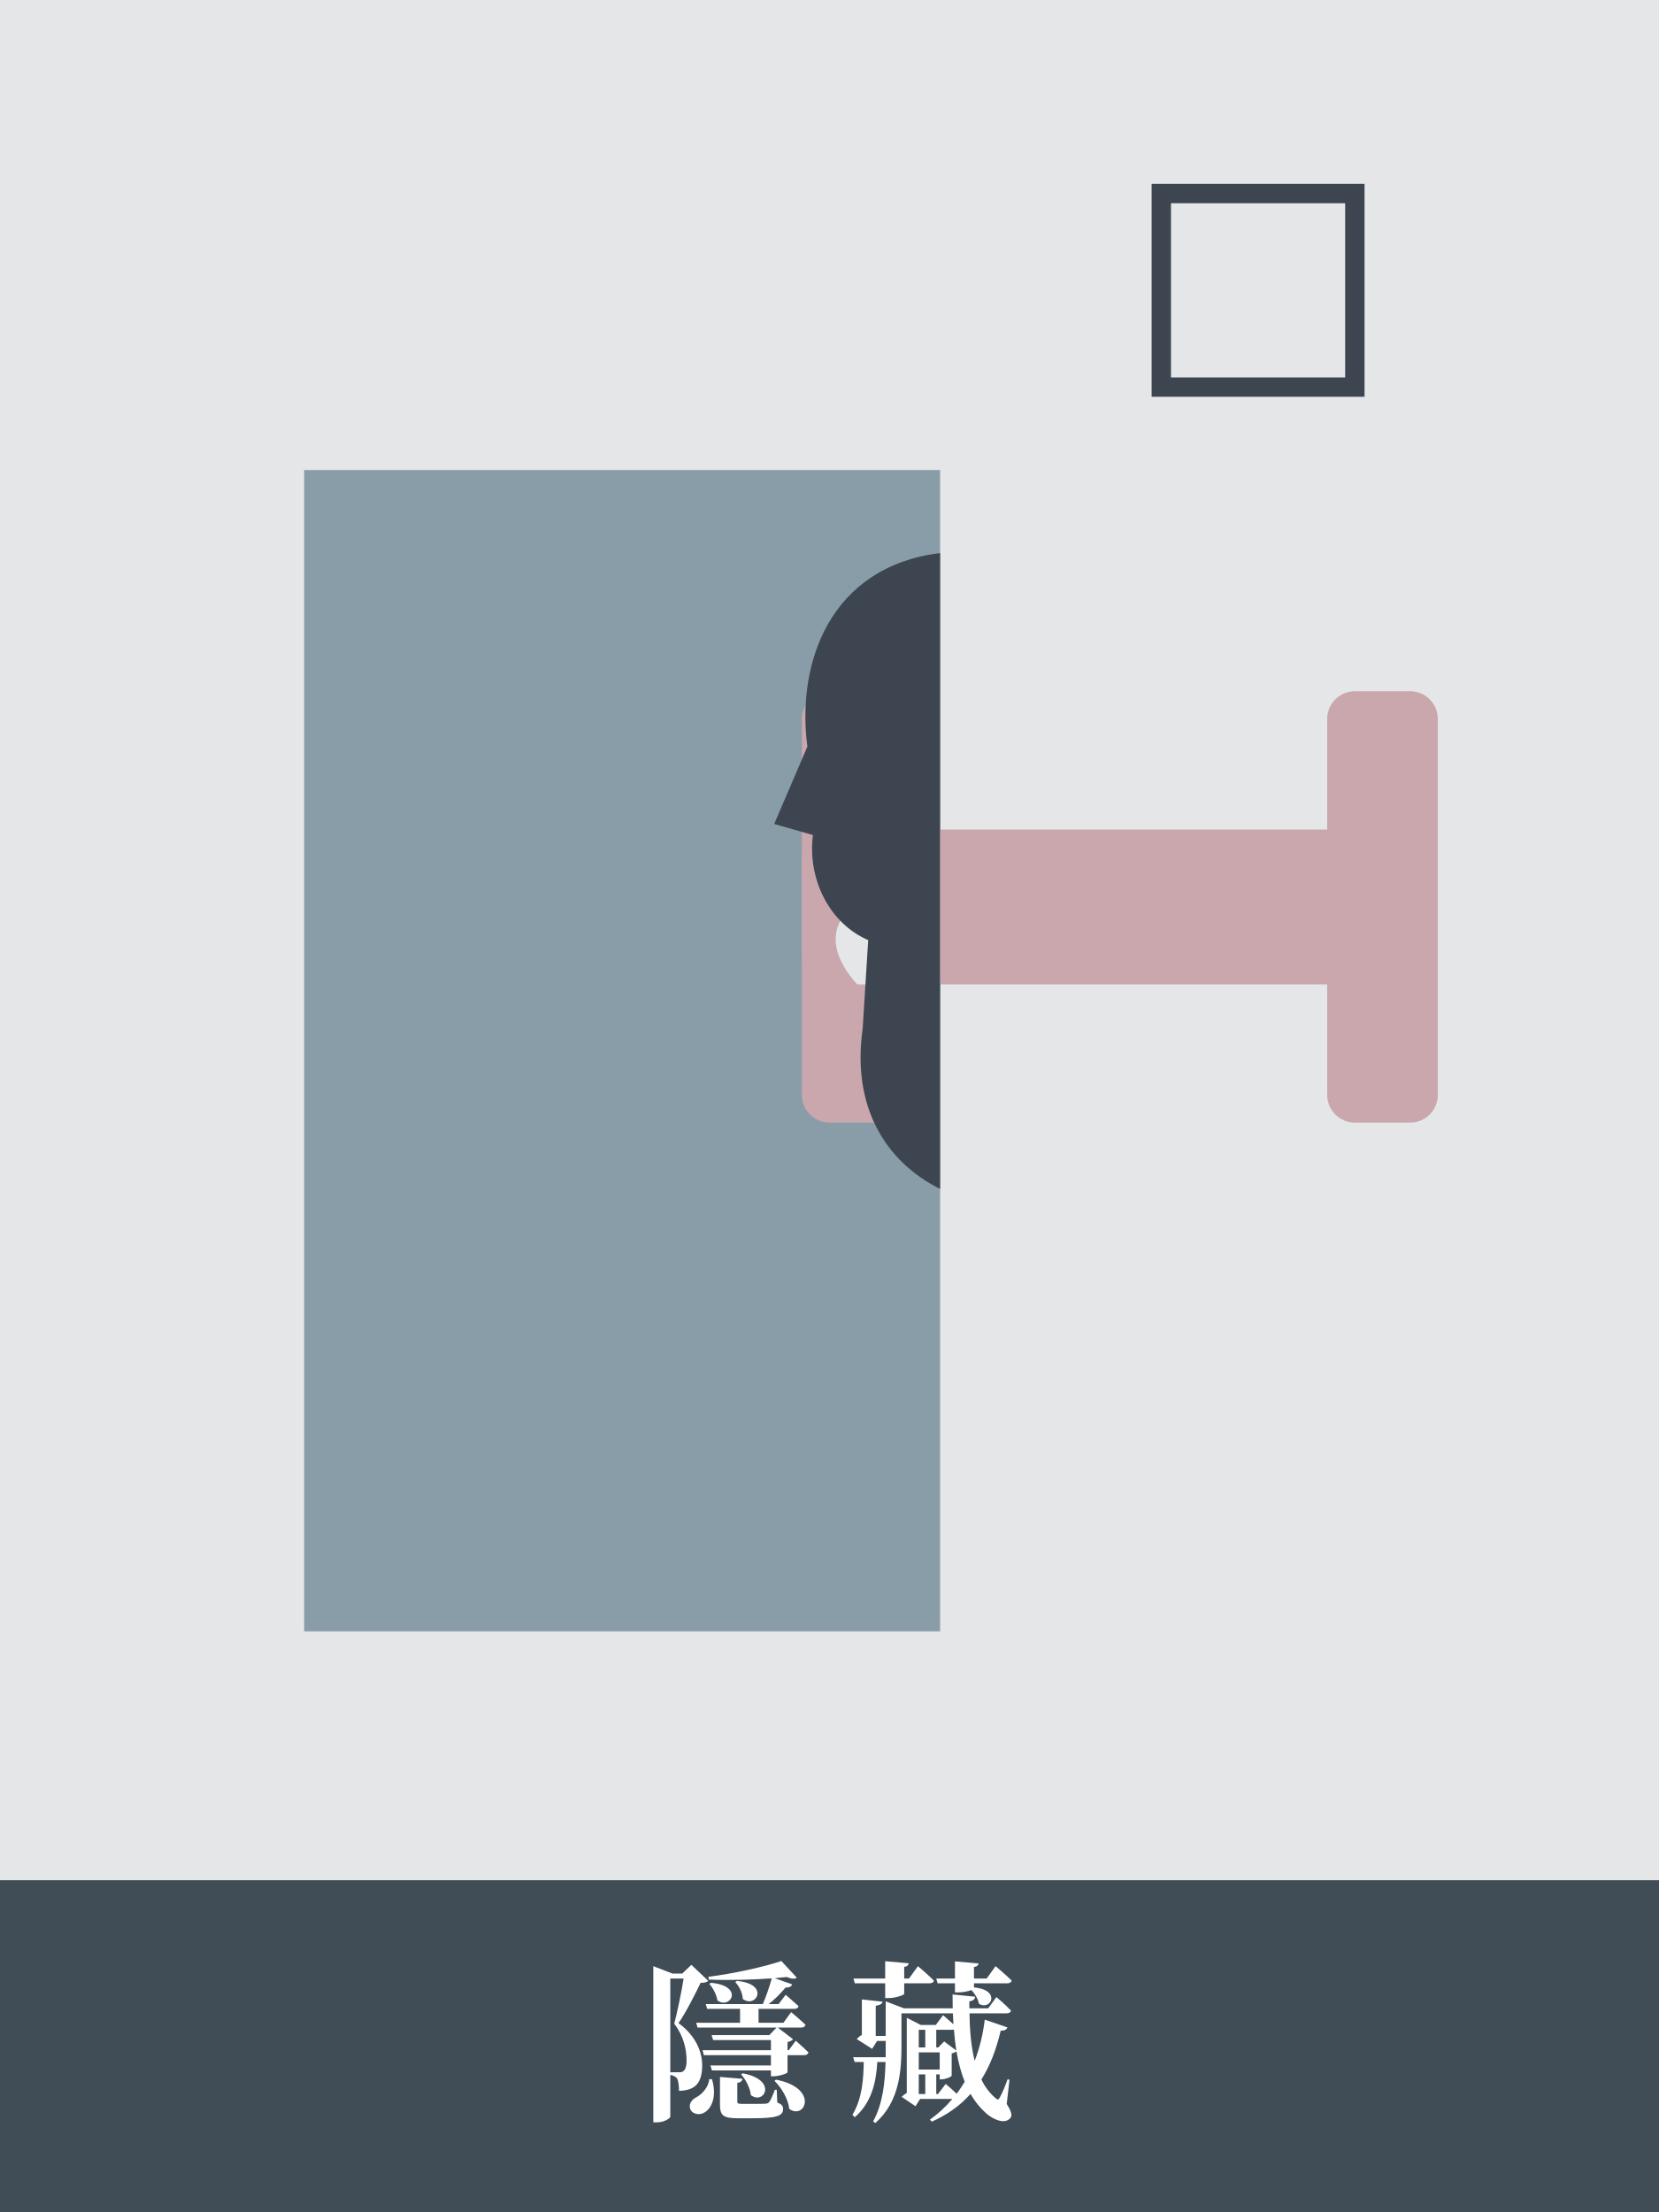
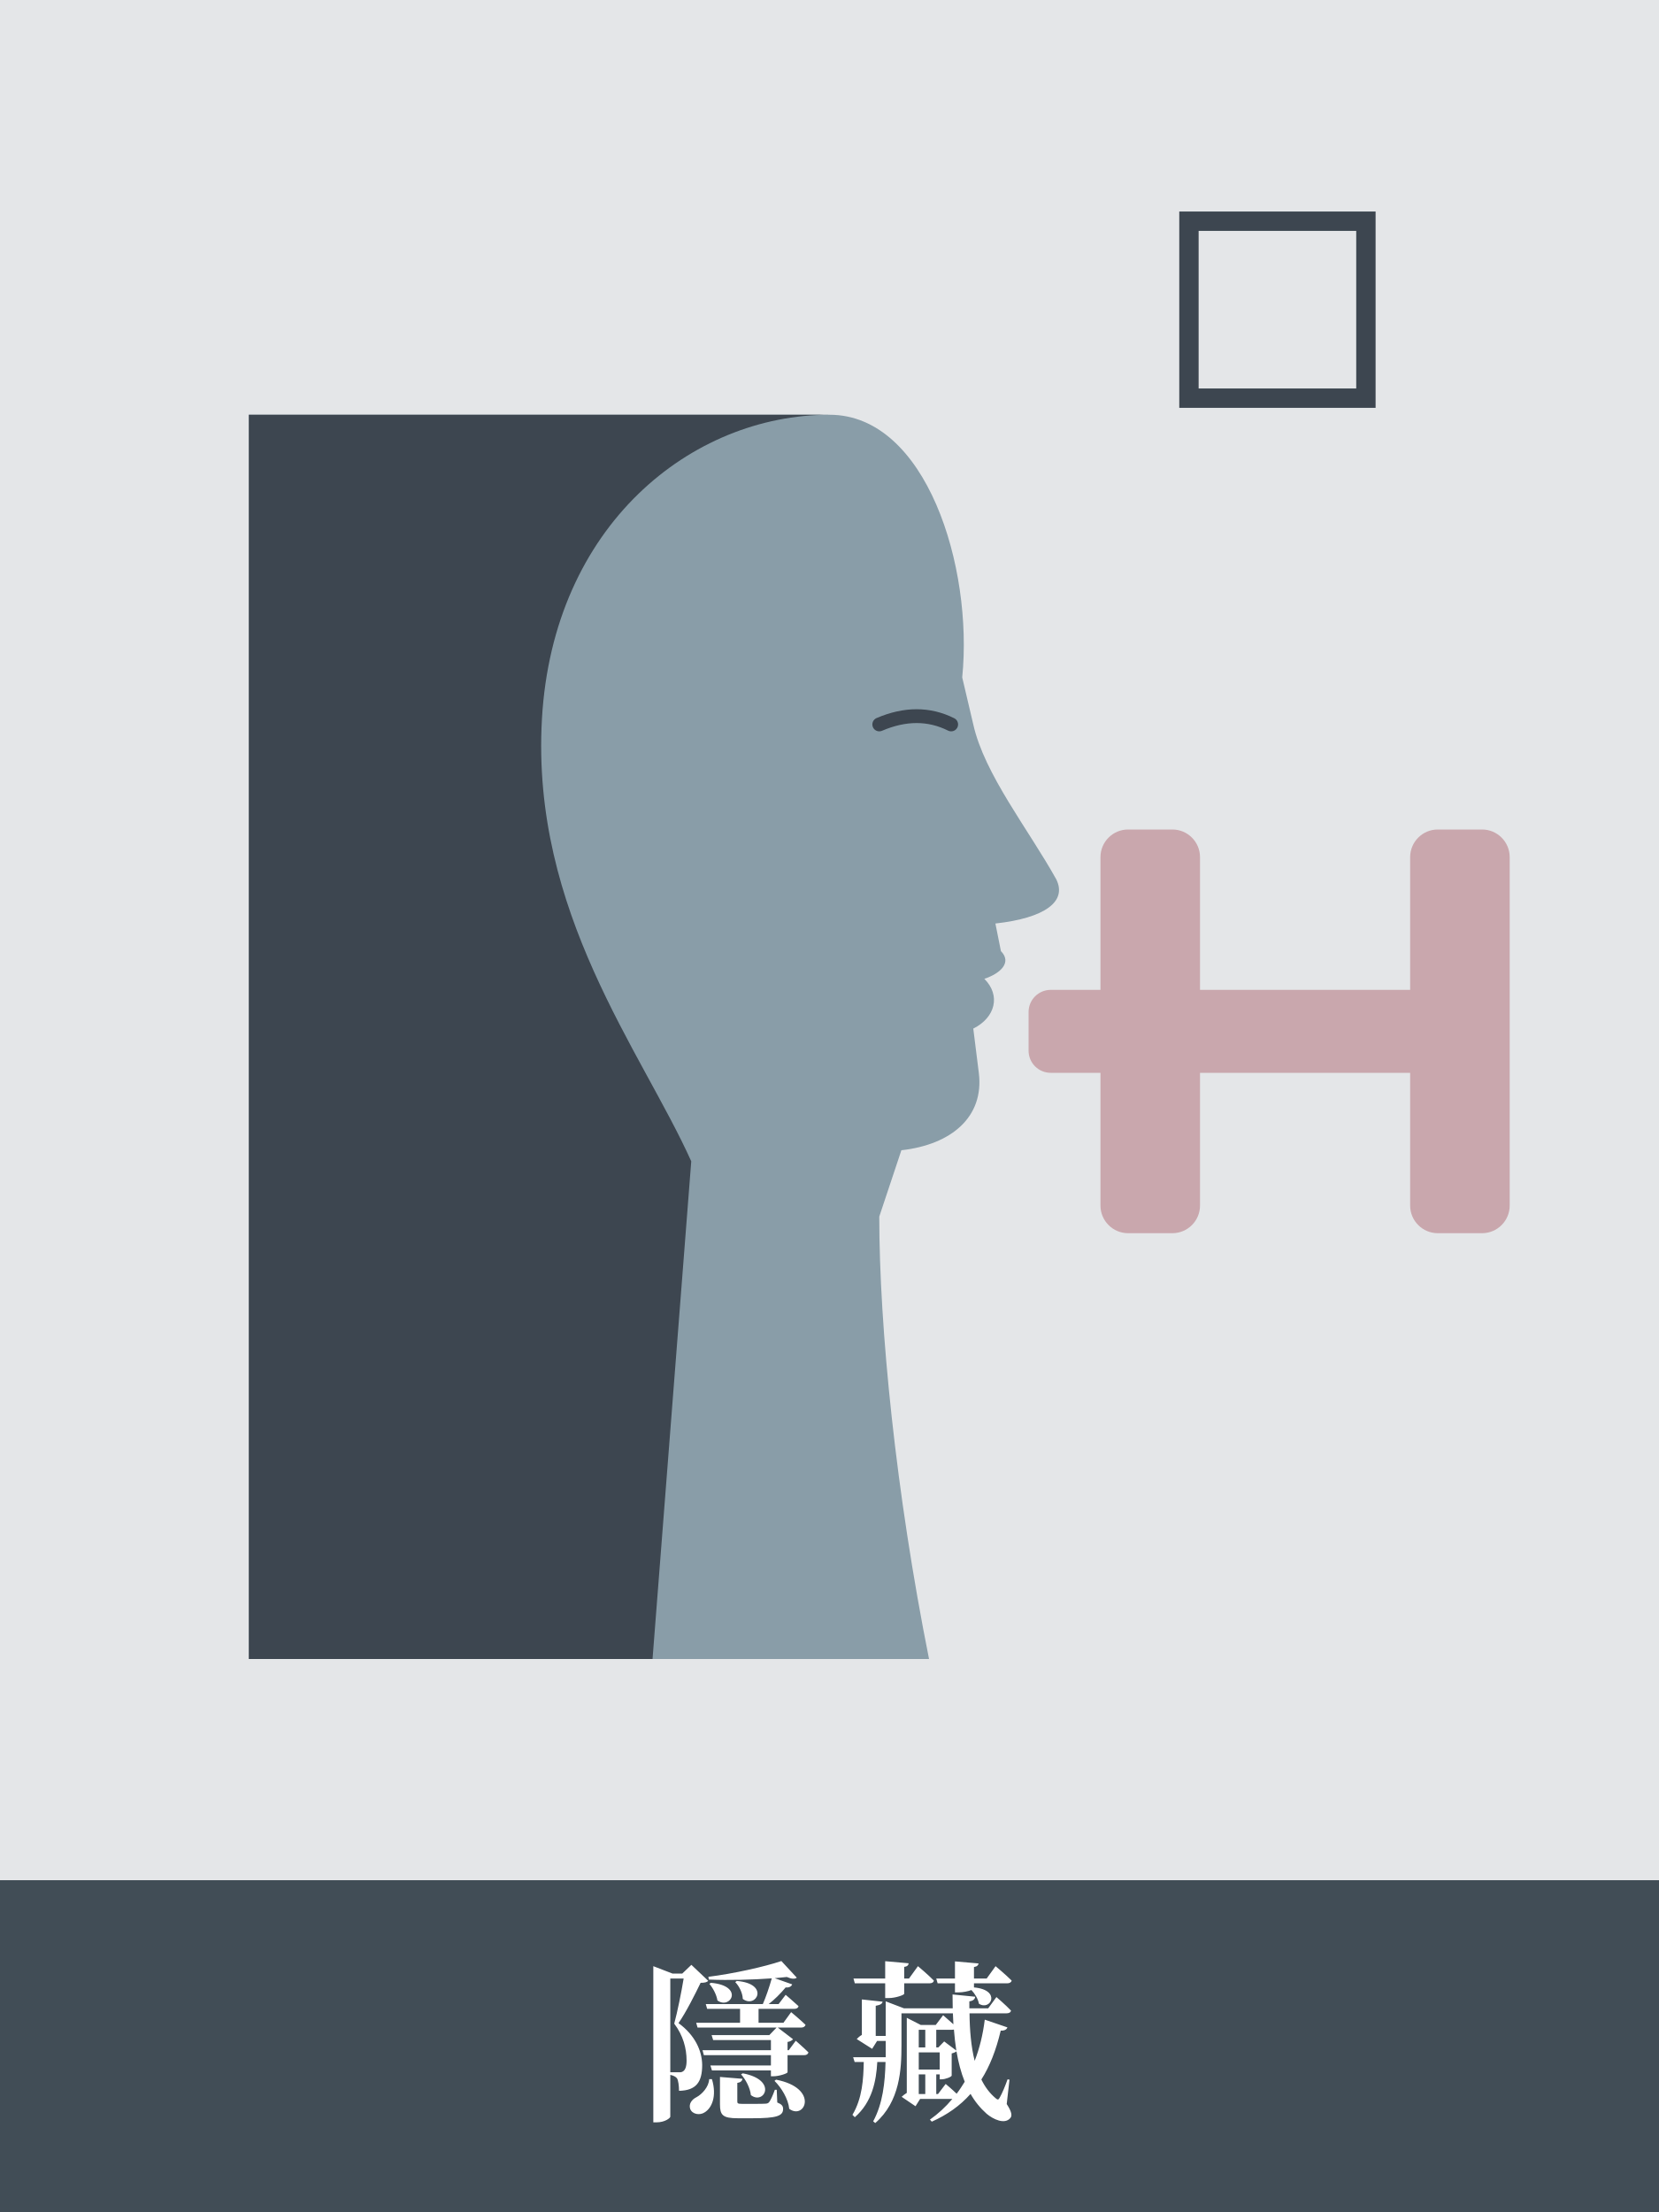
<svg xmlns="http://www.w3.org/2000/svg" viewBox="0 0 600 800" role="img" aria-label="《隱藏》封面">
  <rect width="600" height="800" fill="#E4E6E8" />
-   <rect x="420" y="70" width="70" height="70" fill="none" stroke="#3D4650" stroke-width="7" />
-   <rect x="110" y="170" width="230" height="420" fill="#899DA8" />
+   <rect x="430" y="80" width="64" height="64" fill="none" stroke="#3D4650" stroke-width="7" />
+   <path d="M90 150 H300 C 335 150, 352 205, 348 245 L 352 262 C 356 280, 372 300, 382 318 C 386 326, 378 332, 360 334 L 362 344 C 366 348, 362 352, 356 354 C 362 360, 360 368, 352 372 L 354 388 C 356 404, 344 414, 326 416 L 318 440 C 318 480, 324 540, 336 600 H90 Z" fill="#899DA8" />
+   <path d="M90 150 H300 C 250 150, 200 190, 196 260 C 192 330, 232 380, 250 420 L 236 600 H90 Z" fill="#3D4650" />
+   <path d="M318 262 q 14 -6 26 0" stroke="#3D4650" stroke-width="5" fill="none" stroke-linecap="round" />
  <g fill="#C9A7AD">
-     <rect x="290" y="300" width="230" height="56" rx="10" />
-     <rect x="290" y="250" width="40" height="156" rx="10" />
-     <rect x="480" y="250" width="40" height="156" rx="10" />
+     <rect x="372" y="358" width="170" height="30" rx="8" />
+     <rect x="398" y="300" width="36" height="146" rx="10" />
+     <rect x="510" y="300" width="36" height="146" rx="10" />
  </g>
-   <path d="M340 300 V356 H310 C 300 345, 300 335, 308 328 C 300 322, 296 314, 300 306 Z" fill="#E4E6E8" />
-   <path d="M340 200 C 300 205, 288 240, 292 270 L 280 298 L 294 302 C 292 318, 300 334, 314 340 L 312 372 C 308 400, 320 420, 340 430 Z" fill="#3D4650" />
  <rect y="680" width="600" height="120" fill="#414D56" />
  <text x="300" y="762" text-anchor="middle" font-family="'Noto Serif TC','Noto Serif CJK TC','Songti TC','PMingLiU',serif" font-size="62" font-weight="700" letter-spacing="12" fill="#FFFFFF">隱藏</text>
</svg>
